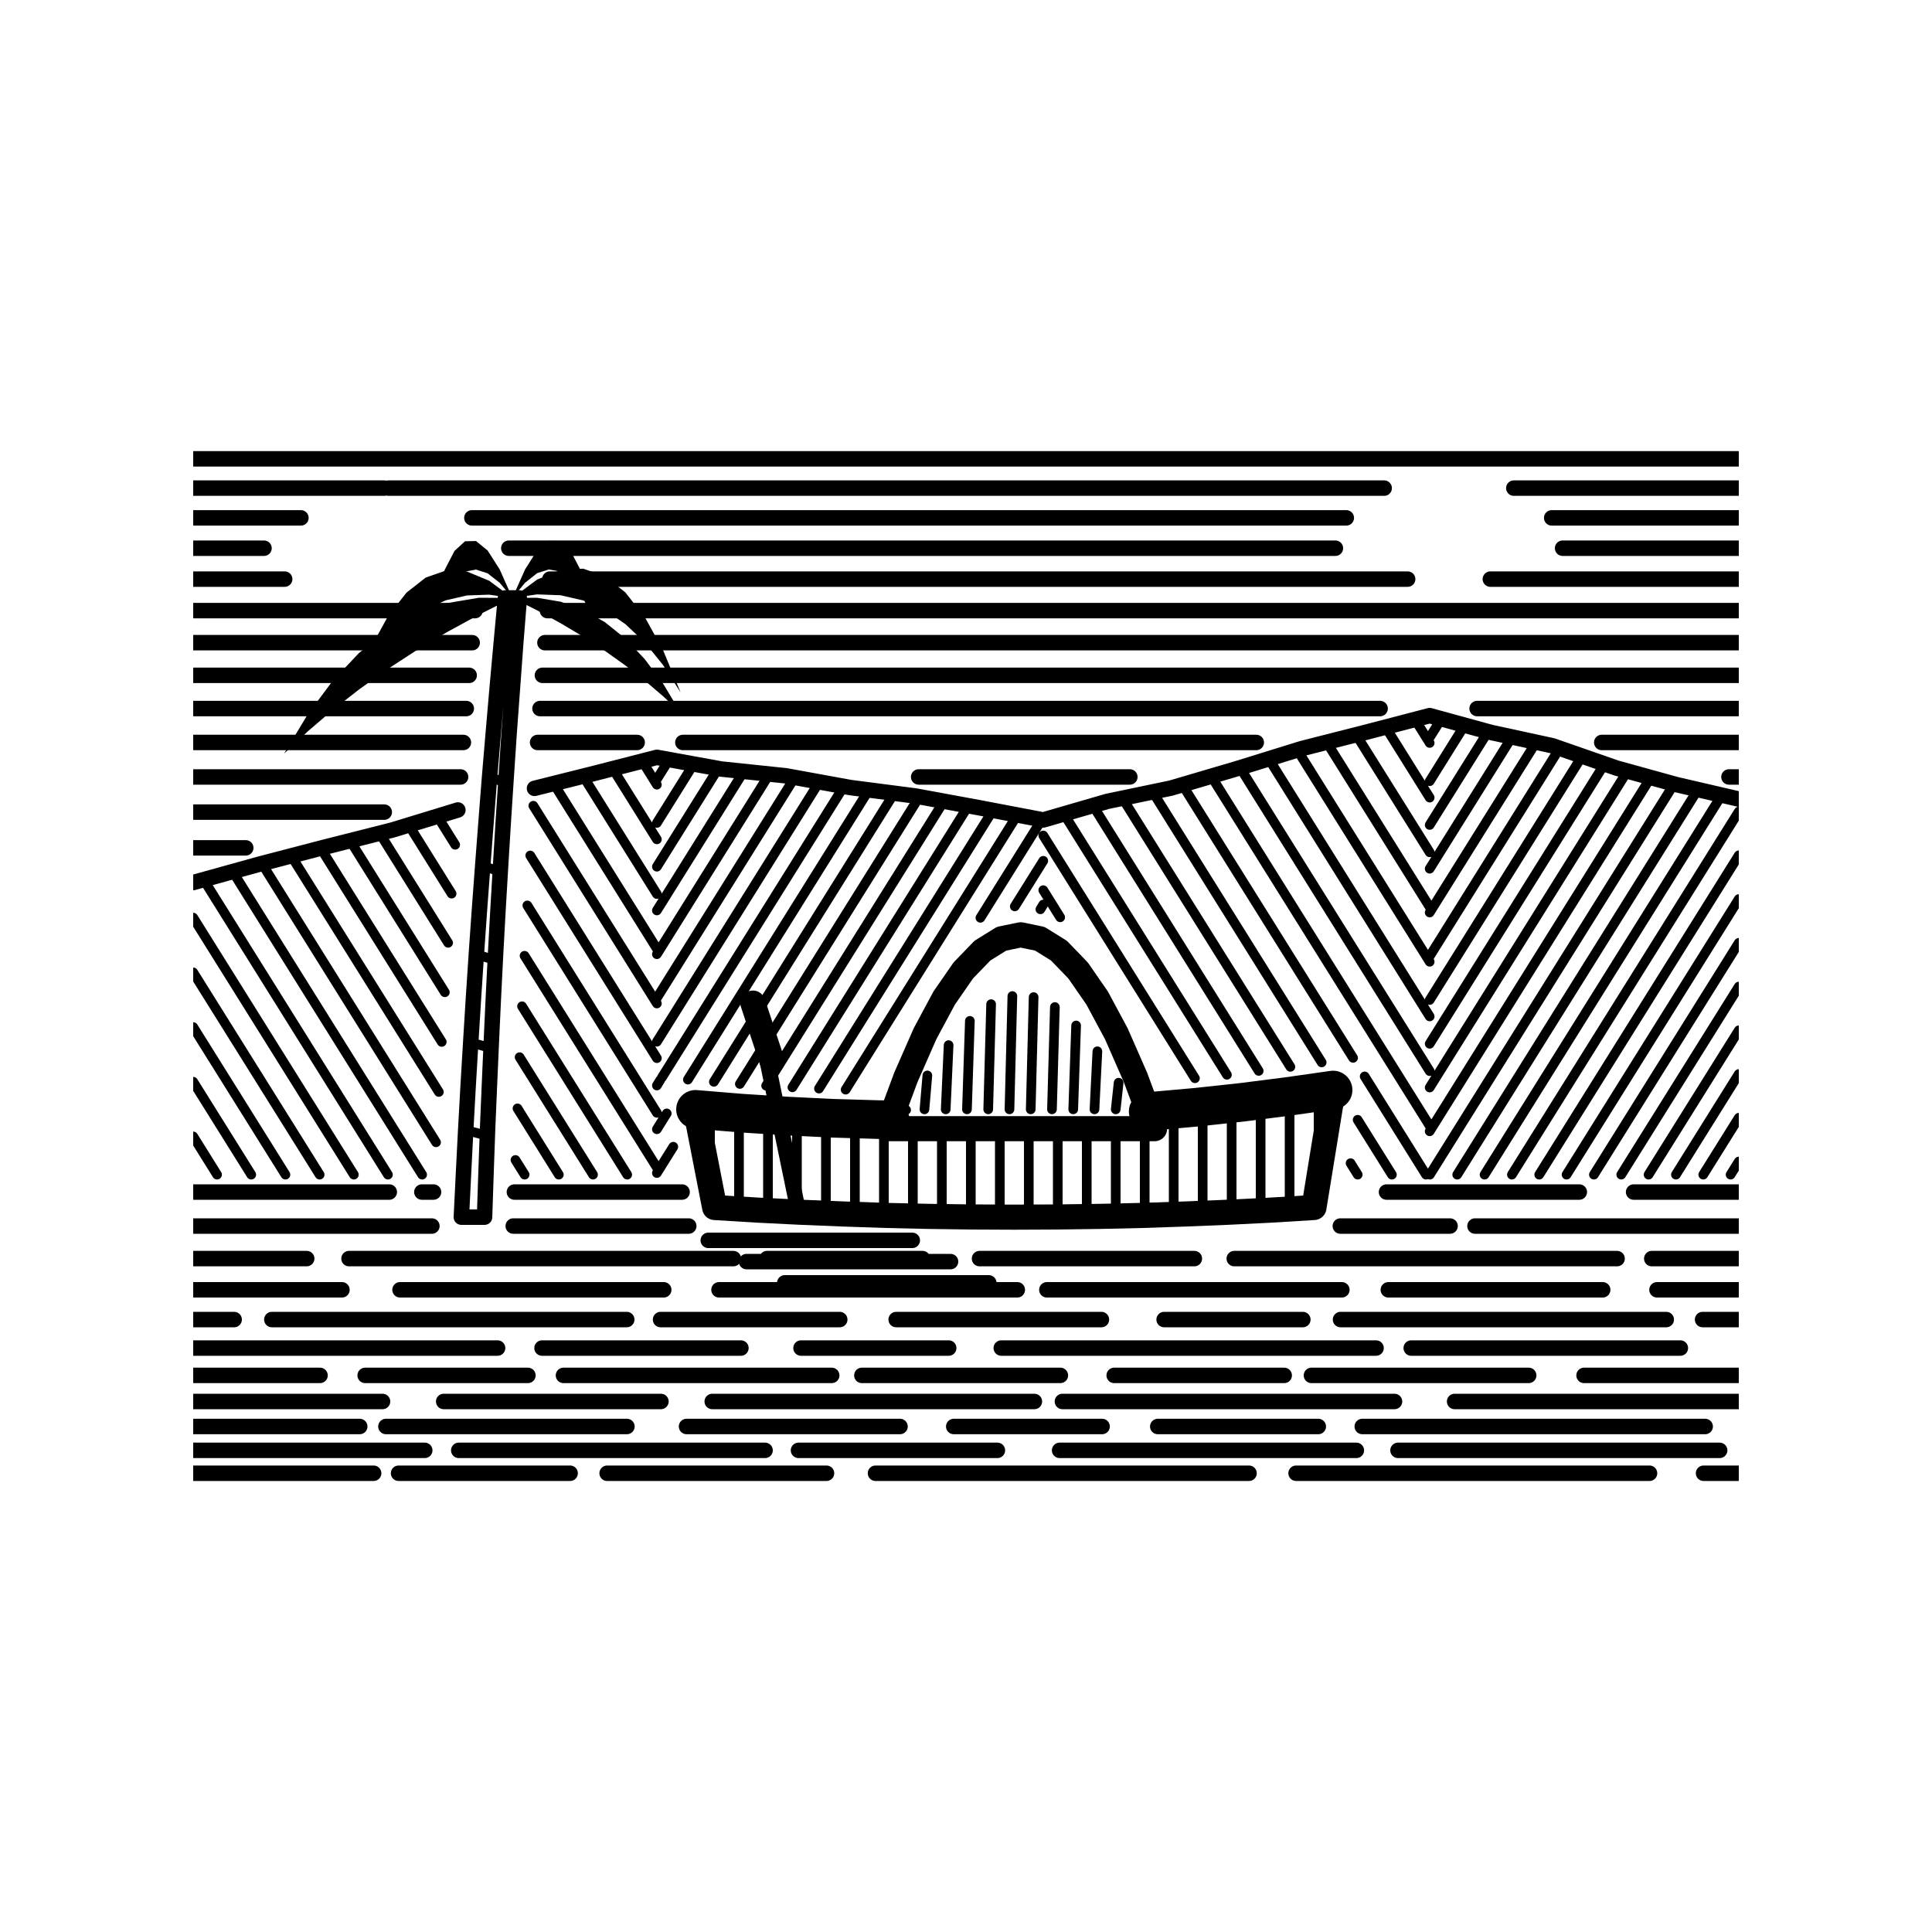
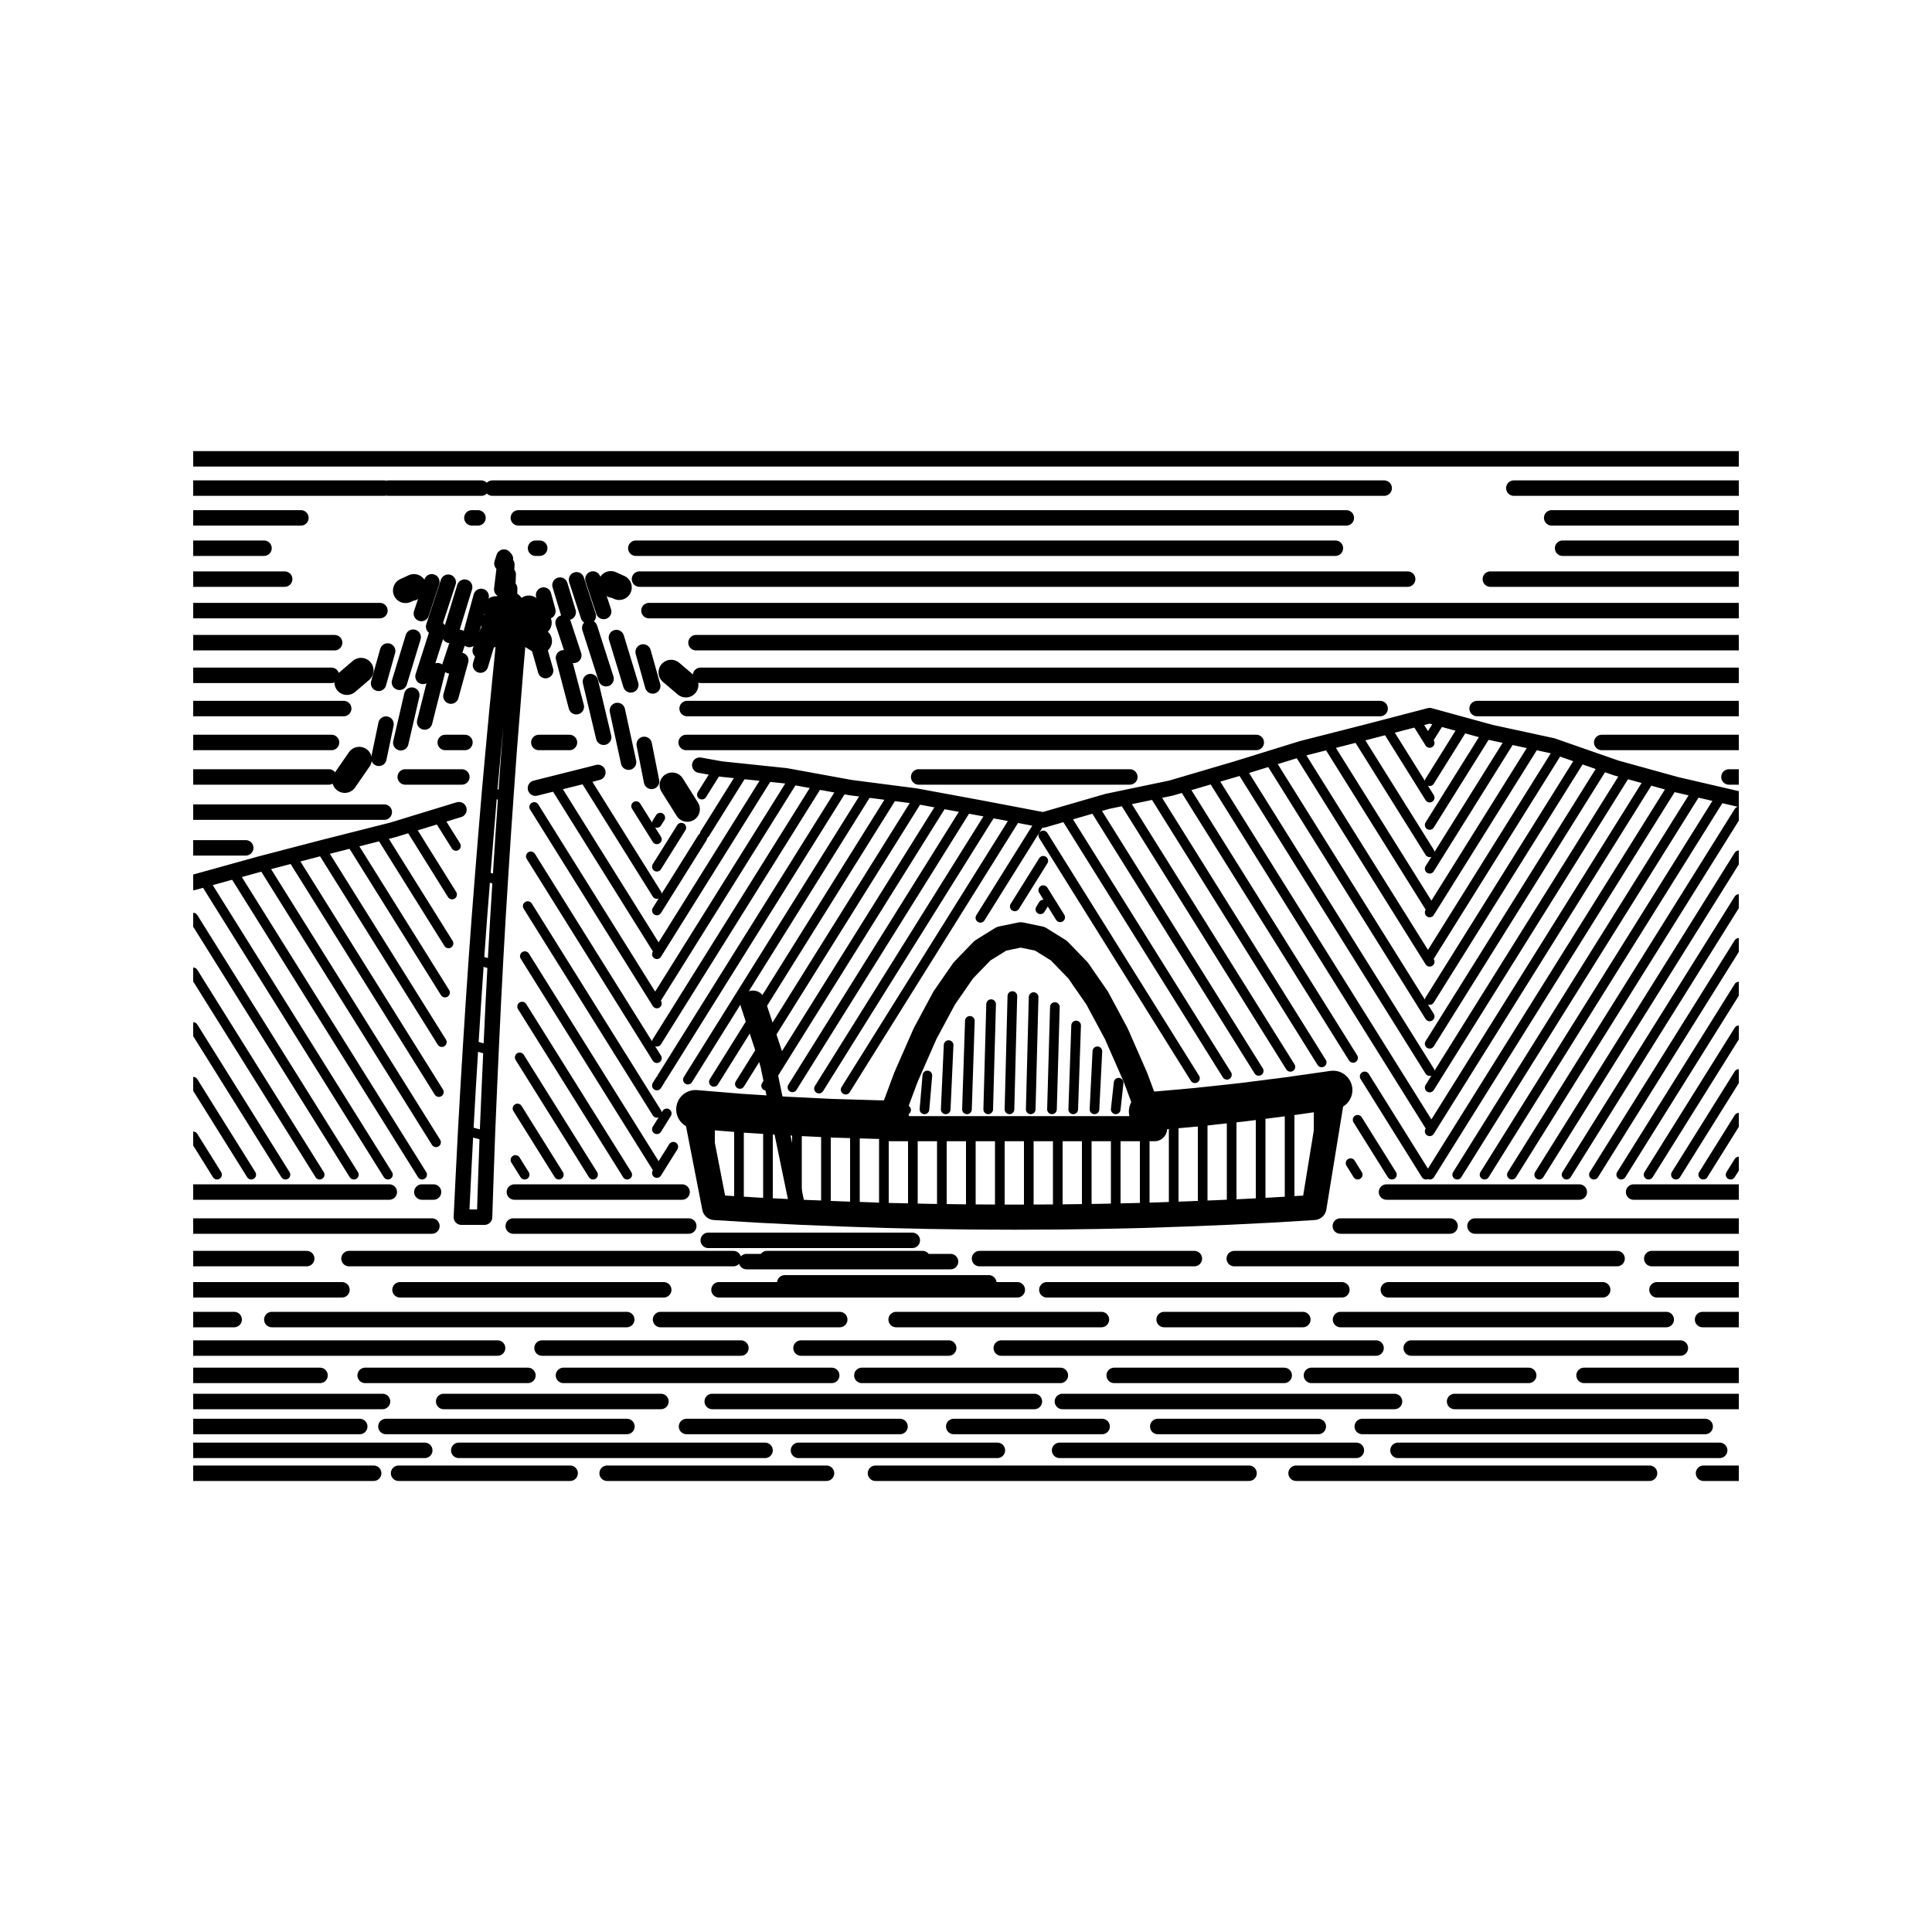
<svg xmlns="http://www.w3.org/2000/svg" viewBox="0 0 200 200">
  <defs>
    <clipPath id="w">
      <path d="M20 46L180 46L180 154L20 154Z" />
    </clipPath>
  </defs>
  <g clip-path="url(#w)" fill="none" stroke="#000" stroke-linecap="round" stroke-linejoin="round">
-     <path d="M53.04 61.9L49.57 61.88L46.25 62.44L43.07 63.58L40.04 65.3L37.16 67.6L34.43 70.49L31.85 73.96L29.41 78.01L31.85 75.72L34.43 73.51L37.16 71.38L40.04 69.32L43.07 67.35L46.25 65.45L49.57 63.64L53.04 61.9ZM53.04 61.9L50.64 60.12L48.35 59.17L46.16 59.06L44.07 59.79L42.08 61.35L40.19 63.75L38.41 66.99L36.73 71.06L38.41 68.42L40.19 66.22L42.08 64.43L44.07 63.08L46.16 62.14L48.35 61.64L50.64 61.56L53.04 61.9ZM53.04 61.9L51.73 58.95L50.48 56.99L49.28 56.01L48.14 56.03L47.05 57.03L46.02 59.02L45.05 62L44.13 65.96L45.05 63.37L46.02 61.38L47.05 59.98L48.14 59.17L49.28 58.96L50.48 59.35L51.73 60.33L53.04 61.9ZM53.04 61.9L53.04 58.65L53.04 56.31L53.04 54.89L53.04 54.39L53.04 54.81L53.04 56.14L53.04 58.39L53.04 61.55L53.04 59.69L53.04 58.37L53.04 57.59L53.04 57.36L53.04 57.68L53.04 58.54L53.04 59.95L53.04 61.9ZM53.04 61.9L54.36 58.94L55.61 56.96L56.82 55.99L57.97 56L59.06 57.01L60.09 59L61.07 62L62 65.98L61.07 63.38L60.09 61.37L59.06 59.97L57.97 59.16L56.82 58.95L55.61 59.33L54.36 60.32L53.04 61.9ZM53.04 61.9L55.6 60L58.04 58.99L60.38 58.87L62.61 59.65L64.73 61.32L66.75 63.88L68.65 67.33L70.45 71.67L68.65 68.86L66.75 66.5L64.73 64.6L62.61 63.15L60.38 62.16L58.04 61.62L55.6 61.53L53.04 61.9ZM53.04 61.9L55.6 61.88L58.04 62.29L60.38 63.13L62.61 64.4L64.73 66.1L66.74 68.23L68.65 70.78L70.44 73.76L68.65 72.08L66.74 70.45L64.73 68.88L62.61 67.37L60.38 65.91L58.04 64.52L55.6 63.18L53.04 61.9ZM51.94 61.3L54.14 61.3L54.14 63.5L51.94 63.5Z" fill="#000" stroke="none" />
-     <path d="M66.48 78.79L68 81.23M63.43 79.57L68 86.89M60.37 80.35L68 92.55M57.32 81.12L68 98.21M55.21 83.41L68 103.88M54.89 88.56L68 109.54M54.59 93.73L68 115.2M45.28 84.5L47.12 87.45M54.3 98.94L68 120.86M42.31 85.4L46.75 92.51M54.04 104.17L64.93 121.6M39.3 86.25L46.39 97.6M53.79 109.44L61.39 121.6M36.25 87.03L46.05 102.72M53.57 114.74L57.85 121.6M33.2 87.81L45.73 107.86M53.36 120.08L54.31 121.6M30.15 88.6L45.43 113.04M27.11 89.39L45.14 118.25M24.09 90.22L43.7 121.6M21.08 91.06L40.16 121.6M20 94.99L36.63 121.6M20 100.66L33.09 121.6M20 106.32L29.55 121.6M20 111.98L26.01 121.6M20 117.64L22.47 121.6M68 80.66L69.27 78.63M68 85.19L71.81 79.09M68 89.72L74.35 79.56M68 94.25L76.99 79.86M68 98.78L79.65 80.13M68 103.31L82.27 80.48M68 107.84L84.81 80.94M68 112.37L68.35 111.8M68.52 111.54L87.35 81.41M68 116.9L69.02 115.26M71.21 111.76L89.94 81.78M68 121.43L69.7 118.71M73.9 111.99L92.56 82.12M76.59 112.21L95.17 82.48M79.31 112.39L97.71 82.94M82.03 112.56L100.24 83.41M84.78 112.69L102.78 83.89M87.54 112.8L105.31 84.37M101.49 95.01L107.84 84.85M105.05 93.83L108 89.11M107.7 94.13L108 93.64M146.48 74.48L148 76.91M143.44 75.27L148 82.57M140.39 76.06L148 88.23M137.34 76.84L148 93.89M134.3 77.64L148 99.56M131.34 78.55L148 105.22M128.37 79.47L148 110.88M125.39 80.36L148 116.54M122.4 81.24L140.07 109.51M141.27 111.43L147.62 121.6M119.33 81.98L136.82 109.98M140.54 115.92L144.09 121.6M116.2 82.63L133.58 110.44M139.81 120.41L140.55 121.6M113.14 83.39L130.3 110.86M110.14 84.26L127.01 111.26M108 86.49L123.7 111.62M108 92.15L109.75 94.96M148 76.34L149.21 74.41M148 80.87L151.62 75.07M148 85.4L154.04 75.74M148 89.93L156.52 76.29M148 94.46L159.02 76.83M148 98.99L161.45 77.46M148 103.52L163.78 78.27M148 108.05L166.1 79.08M148 112.58L168.47 79.82M148 117.11L170.88 80.49M148.02 121.6L173.3 81.15M150.85 121.6L175.76 81.74M153.68 121.6L178.23 82.31M156.51 121.6L180 84.01M159.34 121.6L180 88.54M162.17 121.6L180 93.07M165 121.6L180 97.6M167.83 121.6L180 102.13M170.66 121.6L180 106.66M173.49 121.6L180 111.18M176.32 121.6L180 115.71M179.15 121.6L180 120.24M136.5 113.55L136.5 121.55M133.5 113.98L133.5 124.65M130.5 114.36L130.5 124.82M127.5 114.72L127.5 124.97M124.5 115.05L124.5 125.1M121.5 115.33L121.5 125.21M118.5 116.84L118.5 125.31M115.5 116.84L115.5 125.38M112.5 116.84L112.5 125.44M109.5 116.84L109.5 125.48M106.5 116.84L106.5 125.49M103.5 116.84L103.5 125.49M100.5 116.84L100.5 125.48M97.5 116.84L97.5 125.44M94.5 116.84L94.5 125.38M91.5 116.41L91.5 125.31M88.5 116.33L88.5 125.21M85.5 116.23L85.5 125.1M82.5 116.08L82.5 124.97M79.5 115.91L79.5 124.82M76.5 115.71L76.5 124.65M73.5 115.46L73.5 122.04M93.8 114.9L93.5 114.84M96 111.33L95.7 114.84M98.2 108.19L97.9 114.84M100.4 105.68L100.1 114.84M102.6 103.95L102.3 114.84M104.8 103.11L104.5 114.84M107 103.22L106.7 114.84M109.2 104.25L108.9 114.84M111.4 106.16L111.1 114.84M113.6 108.83L113.3 114.84M115.8 112.08L115.5 114.84M118 115.72L117.7 114.84M48.21 116.98L50.47 117.58M48.73 107.91L50.86 108.51M49.31 98.8L51.3 99.4M49.97 89.64L51.82 90.24M50.68 80.44L52.4 81.04M51.47 71.19L53.05 71.79" stroke-width="1" />
-     <path d="M20 47.5L180 47.5M20 50.53L39.79 50.53M40.21 50.53L143.29 50.53M156.71 50.53L180 50.53M20 53.61L31.15 53.61M48.85 53.61L139.37 53.61M160.63 53.61L180 53.61M20 56.75L27.33 56.75M52.67 56.75L138.24 56.75M161.76 56.75L180 56.75M20 59.95L29.47 59.95M56.92 59.95L145.72 59.95M154.28 59.95L180 59.95M20 63.21L49.18 63.21M56.67 63.21L180 63.21M20 66.53L48.88 66.53M56.41 66.53L180 66.53M20 69.91L48.57 69.91M56.15 69.91L180 69.91M20 73.35L48.27 73.35M55.9 73.35L142.87 73.35M152.91 73.35L180 73.35M20 76.86L47.97 76.86M55.65 76.86L65.96 76.86M70.69 76.86L130.05 76.86M165.81 76.86L180 76.86M20 80.43L47.68 80.43M95.1 80.43L116.96 80.43M178.98 80.43L180 80.43M20 84.07L39.78 84.07M20 87.77L25.44 87.77M20 91.36L26.88 89.45L33.67 87.68L40.66 85.91L47.4 83.85M55.33 81.61L61.17 80.15L68 78.4L74.66 79.61L81.35 80.31L88.04 81.53L94.76 82.4L101.38 83.62L108 84.88L114.62 82.96L121.23 81.58L127.99 79.59L134.77 77.49L141.33 75.82L148 74.08L154.34 75.82L160.71 77.2L167.31 79.5L173.53 81.22L180 82.72M20 123.4L40.3 123.4M43.67 123.4L44.88 123.4M53.25 123.4L70.61 123.4M143.53 123.4L163.49 123.4M169.11 123.4L180 123.4M20 126.92L44.71 126.92M53.13 126.92L71.3 126.92M138.75 126.92L150.11 126.92M152.69 126.92L180 126.92M20 130.29L31.75 130.29M36.13 130.29L75.92 130.29M79.4 130.29L95.5 130.29M101.4 130.29L123.64 130.29M127.77 130.29L167.4 130.29M170.99 130.29L180 130.29M20 133.52L35.4 133.52M41.41 133.52L68.71 133.52M74.43 133.52L105.31 133.52M108.37 133.52L138.91 133.52M143.72 133.52L165.91 133.52M171.53 133.52L180 133.52M20 136.6L24.24 136.6M28.14 136.6L64.88 136.6M68.38 136.6L86.93 136.6M92.77 136.6L114.02 136.6M120.51 136.6L134.87 136.6M138.77 136.6L172.49 136.6M176.25 136.6L180 136.6M20 139.55L51.51 139.55M56.11 139.55L76.7 139.55M82.92 139.55L98.21 139.55M103.65 139.55L142.45 139.55M146.09 139.55L173.95 139.55M20 142.38L33.13 142.38M37.8 142.38L54.65 142.38M58.33 142.38L86.1 142.38M89.22 142.38L109.77 142.38M115.34 142.38L132.94 142.38M135.76 142.38L158.25 142.38M163.98 142.38L180 142.38M20 145.08L39.6 145.08M45.93 145.08L68.42 145.08M73.73 145.08L107.08 145.08M109.98 145.08L144.36 145.08M150.58 145.08L180 145.08M20 147.67L37.24 147.67M39.95 147.67L64.9 147.67M71.07 147.67L93.17 147.67M98.73 147.67L114.09 147.67M119.85 147.67L136.47 147.67M141.02 147.67L176.52 147.67M20 150.14L43.97 150.14M47.49 150.14L79.2 150.14M82.66 150.14L103.25 150.14M109.69 150.14L140.41 150.14M144.72 150.14L178.02 150.14M20 152.51L38.68 152.51M41.26 152.51L59.02 152.51M62.85 152.51L85.56 152.51M90.63 152.51L129.3 152.51M134.17 152.51L170.76 152.51M176.35 152.51L180 152.51M78.6 105.84L82.56 125M73.32 128.4L94.44 128.4M77.28 130.6L98.4 130.6M81.24 132.8L102.36 132.8M47.76 126L47.98 121.49L48.21 116.98L48.46 112.45L48.73 107.91L49.01 103.36L49.31 98.8L49.63 94.23L49.97 89.64L50.32 85.05L50.68 80.44L51.07 75.82L51.47 71.19L51.89 66.55L52.32 61.9L53.76 61.9L53.39 66.55L53.05 71.19L52.71 75.82L52.4 80.44L52.1 85.05L51.82 89.64L51.55 94.23L51.3 98.8L51.07 103.36L50.86 107.91L50.66 112.45L50.47 116.98L50.31 121.49L50.16 126Z" stroke-width="1.6" />
-     <path d="M72 114.84L76.71 115.23L81.43 115.53L86.14 115.76L90.86 115.9L92.14 115.92M118.86 115.06L119.14 115.04L123.86 114.62L128.57 114.11L133.29 113.51L138 112.84L136.02 125L131.59 125.27L127.16 125.49L122.73 125.67L118.29 125.82L113.86 125.92L109.43 125.98L105 126L100.57 125.98L96.14 125.92L91.71 125.82L87.27 125.67L82.84 125.49L78.41 125.27L73.98 125L72 114.84M91.8 116.84L93.78 111.52L95.76 107.01L97.74 103.32L99.72 100.46L101.7 98.41L103.68 97.18L105.66 96.77L107.64 97.18L109.62 98.41L111.6 100.46L113.58 103.32L115.56 107.01L117.54 111.52L119.52 116.84L119.52 116.84L91.8 116.84ZM77.94 103.84L79.92 109.84" stroke-width="2.6" />
+     <path d="M51.56 64.85L52.3 63.53L53.78 63.53L54.52 64.85L53.78 66.18L52.3 66.18Z" fill="#000" stroke="none" />
+     <path d="M65.85 83.45L68 86.89M60.37 80.35L68 92.55M57.32 81.12L68 98.21M55.3 83.54L68 103.88M54.95 88.65L68 109.54M54.63 93.8L68 115.2M45.28 84.5L47.2 87.57M54.33 98.98L68 120.86M42.31 85.4L46.8 92.6M54.05 104.2L64.93 121.6M39.3 86.25L46.43 97.66M53.8 109.46L61.39 121.6M36.25 87.03L46.07 102.75M53.57 114.75L57.85 121.6M33.2 87.81L45.74 107.88M53.36 120.08L54.31 121.6M30.15 88.6L45.43 113.05M27.11 89.39L45.14 118.25M24.09 90.22L43.7 121.6M21.08 91.06L40.16 121.6M20 94.99L36.63 121.6M20 100.66L33.09 121.6M20 106.32L29.55 121.6M20 111.98L26.01 121.6M20 117.64L22.47 121.6M68 85.19L68.35 84.64M68 89.72L70.53 85.68M72.66 82.26L74.35 79.56M68 94.25L72.71 86.72M72.96 86.31L76.99 79.86M68 98.78L79.65 80.13M68 103.31L82.27 80.48M68 107.84L84.81 80.94M68 112.37L68.35 111.8M68.52 111.54L87.35 81.41M68 116.9L69.02 115.26M71.21 111.76L89.94 81.78M68 121.43L69.7 118.71M73.9 111.99L92.56 82.12M76.59 112.21L95.17 82.48M79.31 112.39L97.71 82.94M82.03 112.56L100.24 83.41M84.78 112.69L102.78 83.89M87.54 112.8L105.31 84.37M101.49 95.01L107.84 84.85M105.05 93.83L108 89.11M107.7 94.13L108 93.64M146.48 74.48L148 76.91M143.44 75.27L148 82.57M140.39 76.06L148 88.23M137.34 76.84L148 93.89M134.3 77.64L148 99.56M131.34 78.55L148 105.22M128.37 79.47L148 110.88M125.39 80.36L148 116.54M122.4 81.24L140.07 109.51M141.27 111.43L147.62 121.6M119.33 81.98L136.82 109.98M140.54 115.92L144.09 121.6M116.2 82.63L133.58 110.44M139.81 120.41L140.55 121.6M113.14 83.39L130.3 110.86M110.14 84.26L127.01 111.26M108 86.49L123.7 111.62M108 92.15L109.75 94.96M148 76.34L149.21 74.41M148 80.87L151.62 75.07M148 85.4L154.04 75.74M148 89.93L156.52 76.29M148 94.46L159.02 76.83M148 98.99L161.45 77.46M148 103.52L163.78 78.27M148 108.05L166.1 79.08M148 112.58L168.47 79.82M148 117.11L170.88 80.49M148.02 121.6L173.3 81.15M150.85 121.6L175.76 81.74M153.68 121.6L178.23 82.31M156.51 121.6L180 84.01M159.34 121.6L180 88.54M162.17 121.6L180 93.07M165 121.6L180 97.6M167.83 121.6L180 102.13M170.66 121.6L180 106.66M173.49 121.6L180 111.18M176.32 121.6L180 115.71M179.15 121.6L180 120.24M136.5 113.55L136.5 121.55M133.5 113.98L133.5 124.65M130.5 114.36L130.5 124.82M127.5 114.72L127.5 124.97M124.5 115.05L124.5 125.1M121.5 115.33L121.5 125.21M118.5 116.84L118.5 125.31M115.5 116.84L115.5 125.38M112.5 116.84L112.5 125.44M109.5 116.84L109.5 125.48M106.5 116.84L106.5 125.49M103.5 116.84L103.5 125.49M100.5 116.84L100.5 125.48M97.5 116.84L97.5 125.44M94.5 116.84L94.5 125.38M91.5 116.41L91.5 125.31M88.5 116.33L88.5 125.21M85.5 116.23L85.5 125.1M82.5 116.08L82.5 124.97M79.5 115.91L79.5 124.82M76.5 115.71L76.5 124.65M73.5 115.46L73.5 122.04M93.8 114.9L93.5 114.84M96 111.33L95.7 114.84M98.2 108.19L97.9 114.84M100.4 105.68L100.1 114.84M102.6 103.95L102.3 114.84M104.8 103.11L104.5 114.84M107 103.22L106.7 114.84M109.2 104.25L108.9 114.84M111.4 106.16L111.1 114.84M113.6 108.83L113.3 114.84M115.8 112.08L115.5 114.84M118 115.72L117.7 114.84M48.21 117.04L50.47 117.64M48.73 108.15L50.86 108.75M49.31 99.34L51.3 99.94M49.97 90.61L51.82 91.21M50.68 81.95L52.4 82.55M51.47 73.36L53.05 73.96" stroke-width="1" />
+     <path d="M20 47.5L180 47.5M20 50.53L39.79 50.53M40.21 50.53L49.82 50.53M50.97 50.53L143.29 50.53M156.71 50.53L180 50.53M20 53.61L31.15 53.61M48.85 53.61L49.48 53.61M53.66 53.61L139.37 53.61M160.63 53.61L180 53.61M20 56.75L27.33 56.75M55.44 56.75L55.87 56.75M65.82 56.75L138.24 56.75M161.76 56.75L180 56.75M20 59.95L29.47 59.95M66.2 59.95L145.72 59.95M154.28 59.95L180 59.95M20 63.21L39.33 63.21M67.18 63.21L180 63.21M20 66.53L34.64 66.53M72.05 66.53L180 66.53M20 69.91L34.31 69.91M72.52 69.91L180 69.91M20 73.35L35.58 73.35M71.13 73.35L142.87 73.35M152.91 73.35L180 73.35M20 76.86L34.32 76.86M46.09 76.86L48.13 76.86M55.78 76.86L58.95 76.86M71.03 76.86L130.05 76.86M165.81 76.86L180 76.86M20 80.43L34.05 80.43M41.95 80.43L47.81 80.43M95.1 80.43L116.96 80.43M178.98 80.43L180 80.43M20 84.07L39.78 84.07M20 87.77L25.44 87.77M20 91.36L26.88 89.45L33.67 87.68L40.66 85.91L47.43 83.84L47.51 83.82M55.43 81.59L61.17 80.15L61.89 79.96M72.44 79.21L74.66 79.61L81.35 80.31L88.04 81.53L94.76 82.4L101.38 83.62L108 84.88L114.62 82.96L121.23 81.58L127.99 79.59L134.77 77.49L141.33 75.82L148 74.08L154.34 75.82L160.71 77.2L167.31 79.5L173.53 81.22L180 82.72M20 123.4L40.3 123.4M43.67 123.4L44.88 123.4M53.25 123.4L70.61 123.4M143.53 123.4L163.49 123.4M169.11 123.4L180 123.4M20 126.92L44.71 126.92M53.13 126.92L71.3 126.92M138.75 126.92L150.11 126.92M152.69 126.92L180 126.92M20 130.29L31.75 130.29M36.13 130.29L75.92 130.29M79.4 130.29L95.5 130.29M101.4 130.29L123.64 130.29M127.77 130.29L167.4 130.29M170.99 130.29L180 130.29M20 133.52L35.4 133.52M41.41 133.52L68.71 133.52M74.43 133.52L105.31 133.52M108.37 133.52L138.91 133.52M143.72 133.52L165.91 133.52M171.53 133.52L180 133.52M20 136.6L24.24 136.6M28.14 136.6L64.88 136.6M68.38 136.6L86.93 136.6M92.77 136.6L114.02 136.6M120.51 136.6L134.87 136.6M138.77 136.6L172.49 136.6M176.25 136.6L180 136.6M20 139.55L51.51 139.55M56.11 139.55L76.7 139.55M82.92 139.55L98.21 139.55M103.65 139.55L142.45 139.55M146.09 139.55L173.95 139.55M20 142.38L33.13 142.38M37.8 142.38L54.65 142.38M58.33 142.38L86.1 142.38M89.22 142.38L109.77 142.38M115.34 142.38L132.94 142.38M135.76 142.38L158.25 142.38M163.98 142.38L180 142.38M20 145.08L39.6 145.08M45.93 145.08L68.42 145.08M73.73 145.08L107.08 145.08M109.98 145.08L144.36 145.08M150.58 145.08L180 145.08M20 147.67L37.24 147.67M39.95 147.67L64.9 147.67M71.07 147.67L93.17 147.67M98.73 147.67L114.09 147.67M119.85 147.67L136.47 147.67M141.02 147.67L176.52 147.67M20 150.14L43.97 150.14M47.49 150.14L79.2 150.14M82.66 150.14L103.25 150.14M109.69 150.14L140.41 150.14M144.72 150.14L178.02 150.14M20 152.51L38.68 152.51M41.26 152.51L59.02 152.51M62.85 152.51L85.56 152.51M90.63 152.51L129.3 152.51M134.17 152.51L170.76 152.51M176.35 152.51L180 152.51M78.6 105.84L82.56 125M73.32 128.4L94.44 128.4M77.28 130.6L98.4 130.6M81.24 132.8L102.36 132.8M47.76 126L47.98 121.51L48.21 117.04L48.46 112.59L48.73 108.15L49.01 103.74L49.31 99.34L49.63 94.96L49.97 90.61L50.32 86.27L50.68 81.95L51.07 77.64L51.47 73.36L51.89 69.1L52.32 64.85L52.56 64.85M52.85 64.85L53.76 64.85L53.39 69.1L53.05 73.36L52.71 77.64L52.4 81.95L52.1 86.27L51.82 90.61L51.55 94.96L51.3 99.34L51.07 103.74L50.86 108.15L50.66 112.59L50.47 117.04L50.31 121.51L50.16 126L47.76 126M50.56 66.11L49.74 68.85M47.7 68.36L46.68 72.06M45.3 69.43L43.96 74.74M42.63 71.96L41.49 76.89M39.96 74.96L39.22 78.5M37.29 78.46L37.15 79.22M50.12 66.13L49.71 67.36M47.55 65.98L46.57 68.93M45.36 65.12L43.79 70.02M42.77 65.96L41.35 70.63M40.13 67.39L39.19 70.74M37.5 69.28L37.31 70.01M51.51 63.17L50.81 66.1M49.81 61.74L48.59 66.2M48.1 60.78L46.57 65.78M46.4 60.27L44.89 64.87M44.7 60.23L43.62 63.51M43 60.65L42.78 61.37M52.91 62.8L52.84 65.58M52.76 60.92L52.64 65.19M52.61 59.46L52.42 64.3M52.47 58.44L52.2 62.91M52.32 57.84L51.94 61.01M52.17 57.67L51.96 58.33M54.57 63.1L55.27 66.1M56.27 61.6L56.72 63.27M57.97 60.57L58.82 63.38M59.68 60.02L60.9 63.77M61.38 59.94L62.49 63.3M63.08 60.34L63.31 61.07M55.53 64.46L55.73 65.08M58.29 64.48L59.4 67.84M61.05 65L62.74 70.26M63.81 66L65.3 70.9M66.58 67.49L67.57 71.01M69.34 69.47L69.54 70.24M55.55 66.15L56.48 69.42M58.33 68.1L59.66 73.16M61.12 70.56L62.49 76.32M63.91 73.55L65.07 78.9M66.69 77.06L67.45 80.89M69.48 81.1L69.63 81.93" stroke-width="1.6" />
+     <path d="M72 114.84L76.71 115.23L81.43 115.53L86.14 115.76L90.86 115.9L92.14 115.92M118.86 115.06L119.14 115.04L123.86 114.62L128.57 114.11L133.29 113.51L138 112.84L136.02 125L131.59 125.27L127.16 125.49L122.73 125.67L118.29 125.82L113.86 125.92L109.43 125.98L105 126L100.57 125.98L96.14 125.92L91.71 125.82L87.27 125.67L82.84 125.49L78.41 125.27L73.98 125L72 114.84M91.8 116.84L93.78 111.52L95.76 107.01L97.74 103.32L99.72 100.46L101.7 98.41L103.68 97.18L105.66 96.77L107.64 97.18L109.62 98.41L111.6 100.46L113.58 103.32L115.56 107.01L117.54 111.52L119.52 116.84L119.52 116.84L91.8 116.84ZM77.94 103.84L79.92 109.84M53.04 64.85L52.85 64.93M52.6 65.03L51.31 65.53L50.87 65.75M37.19 78.61L35.69 80.78M53.04 64.85L52.86 64.82M52.53 64.76L51.33 64.55L51.08 64.53M37.37 69.4L35.92 70.64M53.04 64.85L52.86 64.65M52.4 64.13L51.93 63.6L51.33 63.02M42.85 60.73L41.98 61.13M53.04 64.85L52.94 63.33L52.89 62.59M53.04 64.85L54.15 63.55L54.75 62.95M63.23 60.42L64.1 60.81M53.04 64.85L54.84 64.53L55.81 64.46M69.47 69.6L71 70.9M53.04 64.85L54.85 65.75L55.84 66.36M69.58 81.27L71.15 83.77" stroke-width="2.6" />
    <path d="M72 114.84L76.71 115.23L81.43 115.53L86.14 115.76L90.86 115.9L92.14 115.92M118.86 115.06L119.14 115.04L123.86 114.62L128.57 114.11L133.29 113.51L138 112.84" stroke-width="4" />
  </g>
</svg>
